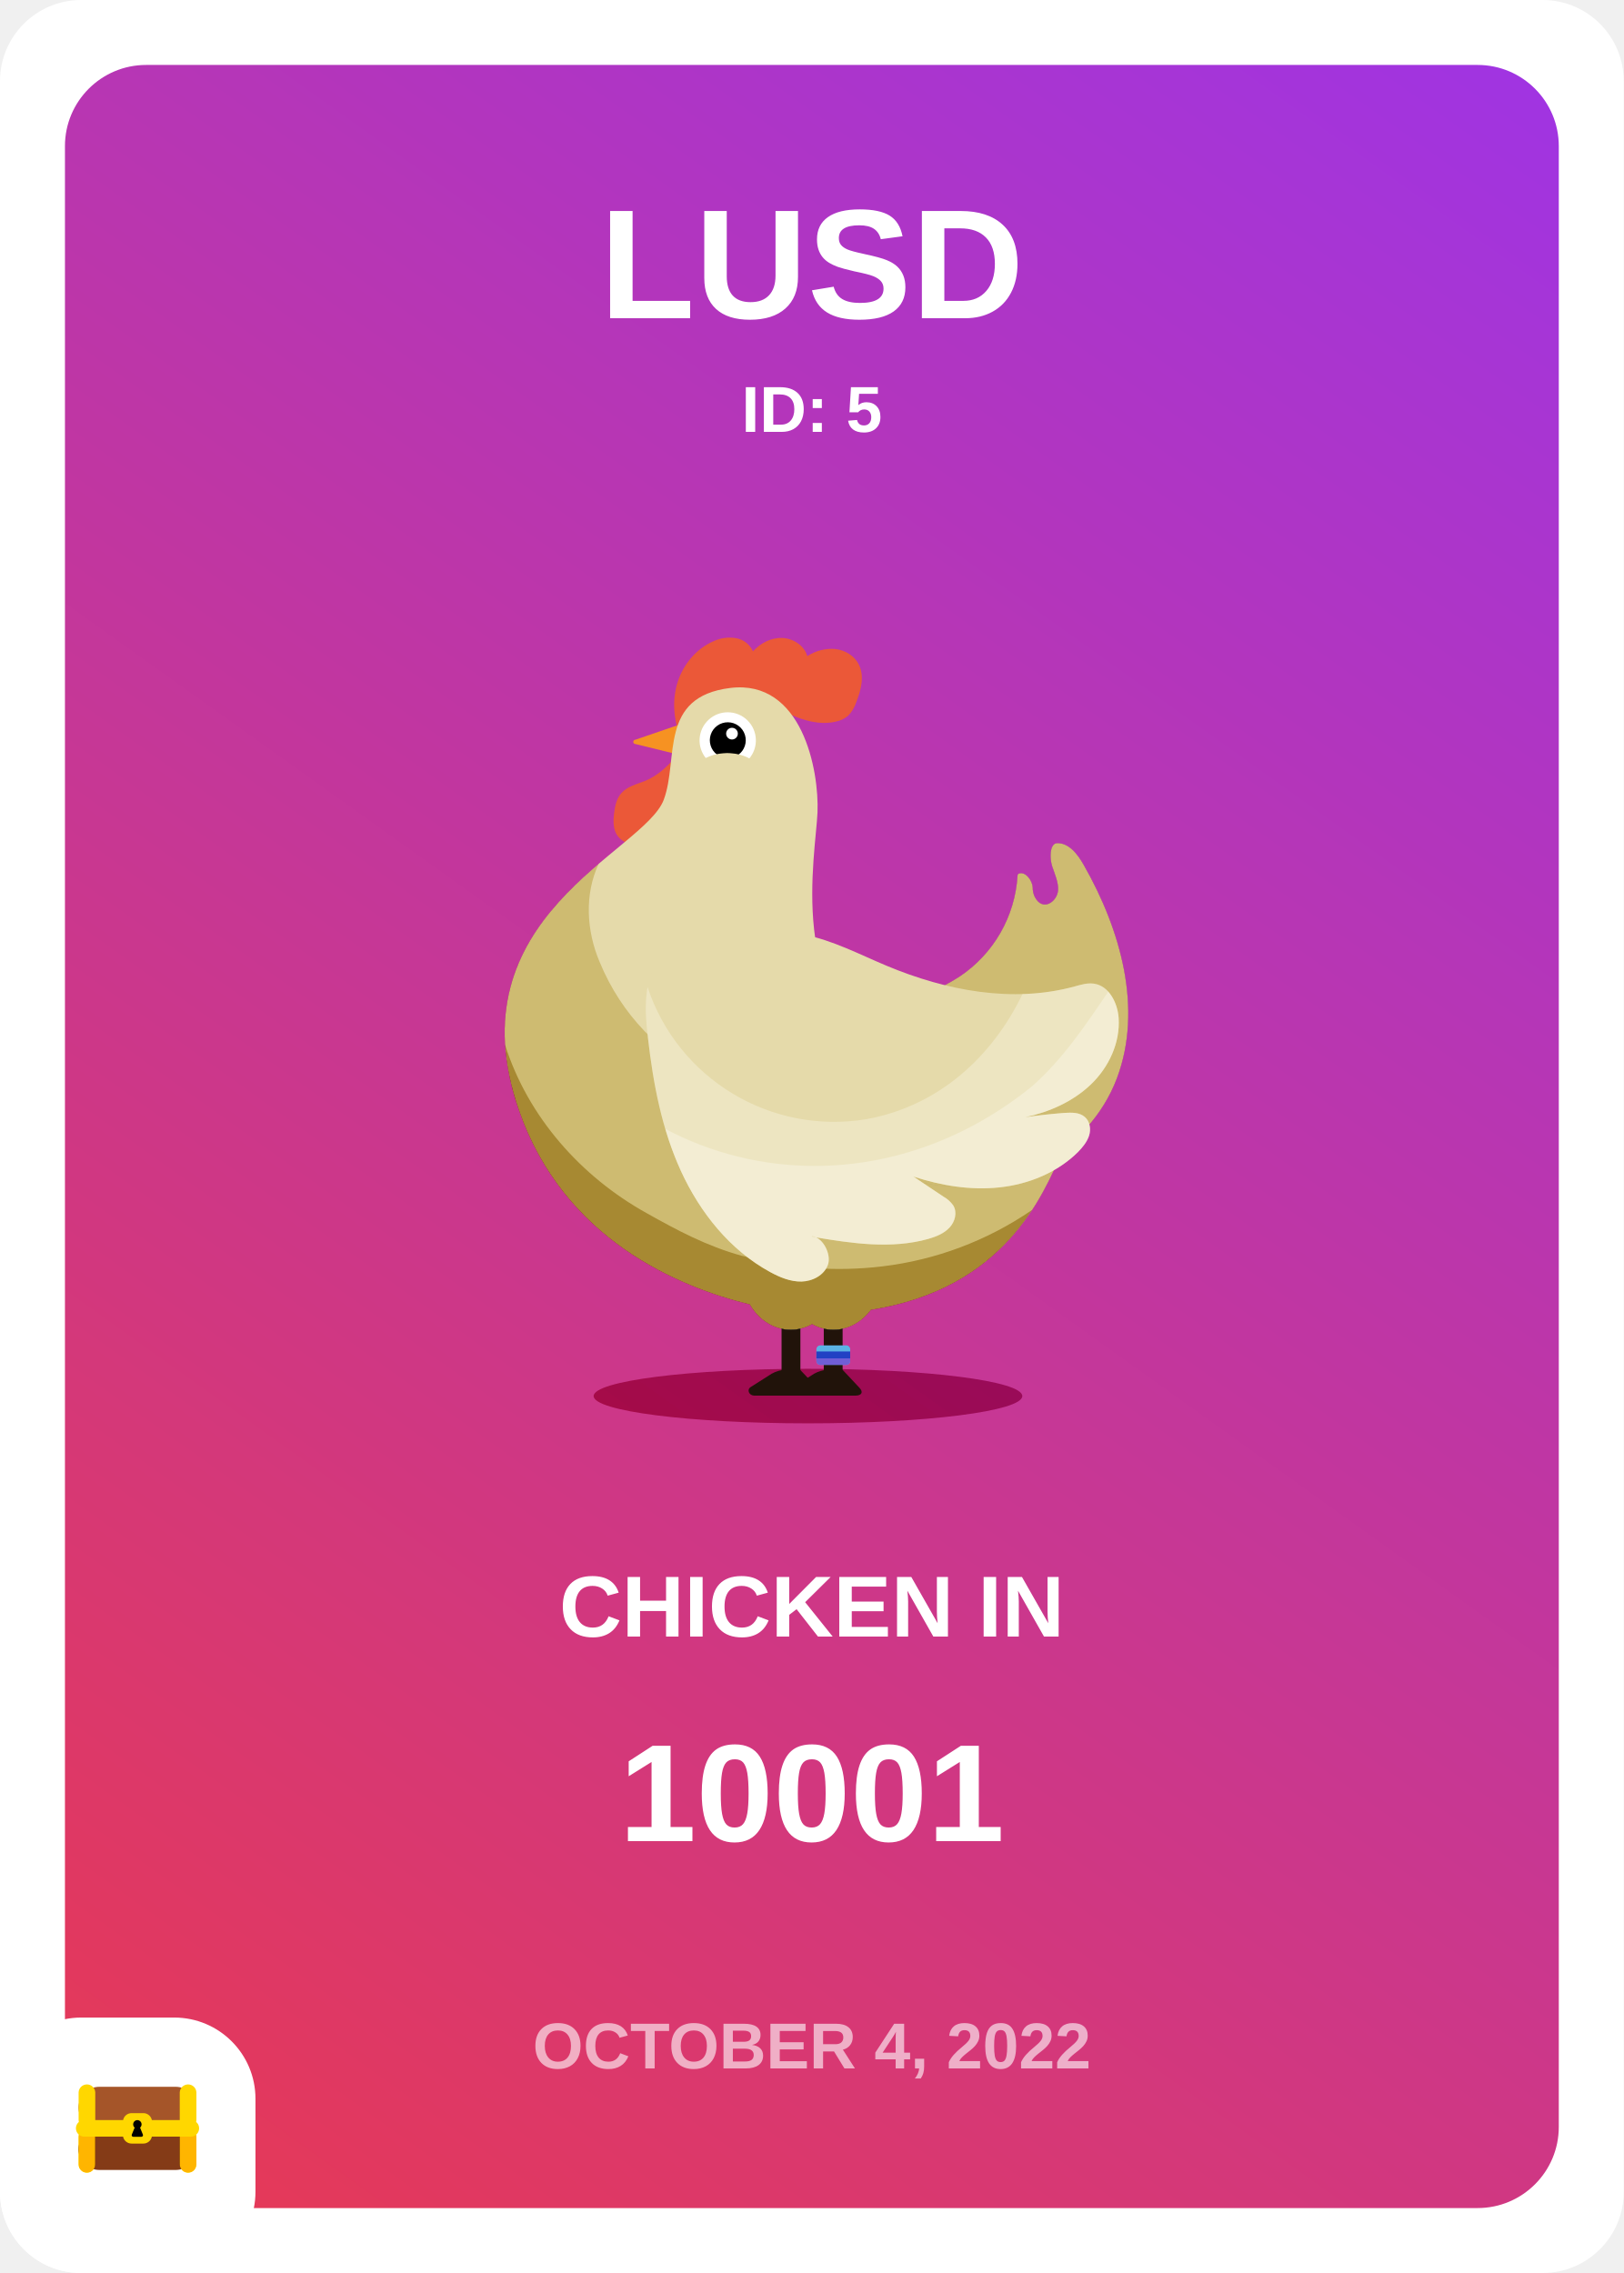
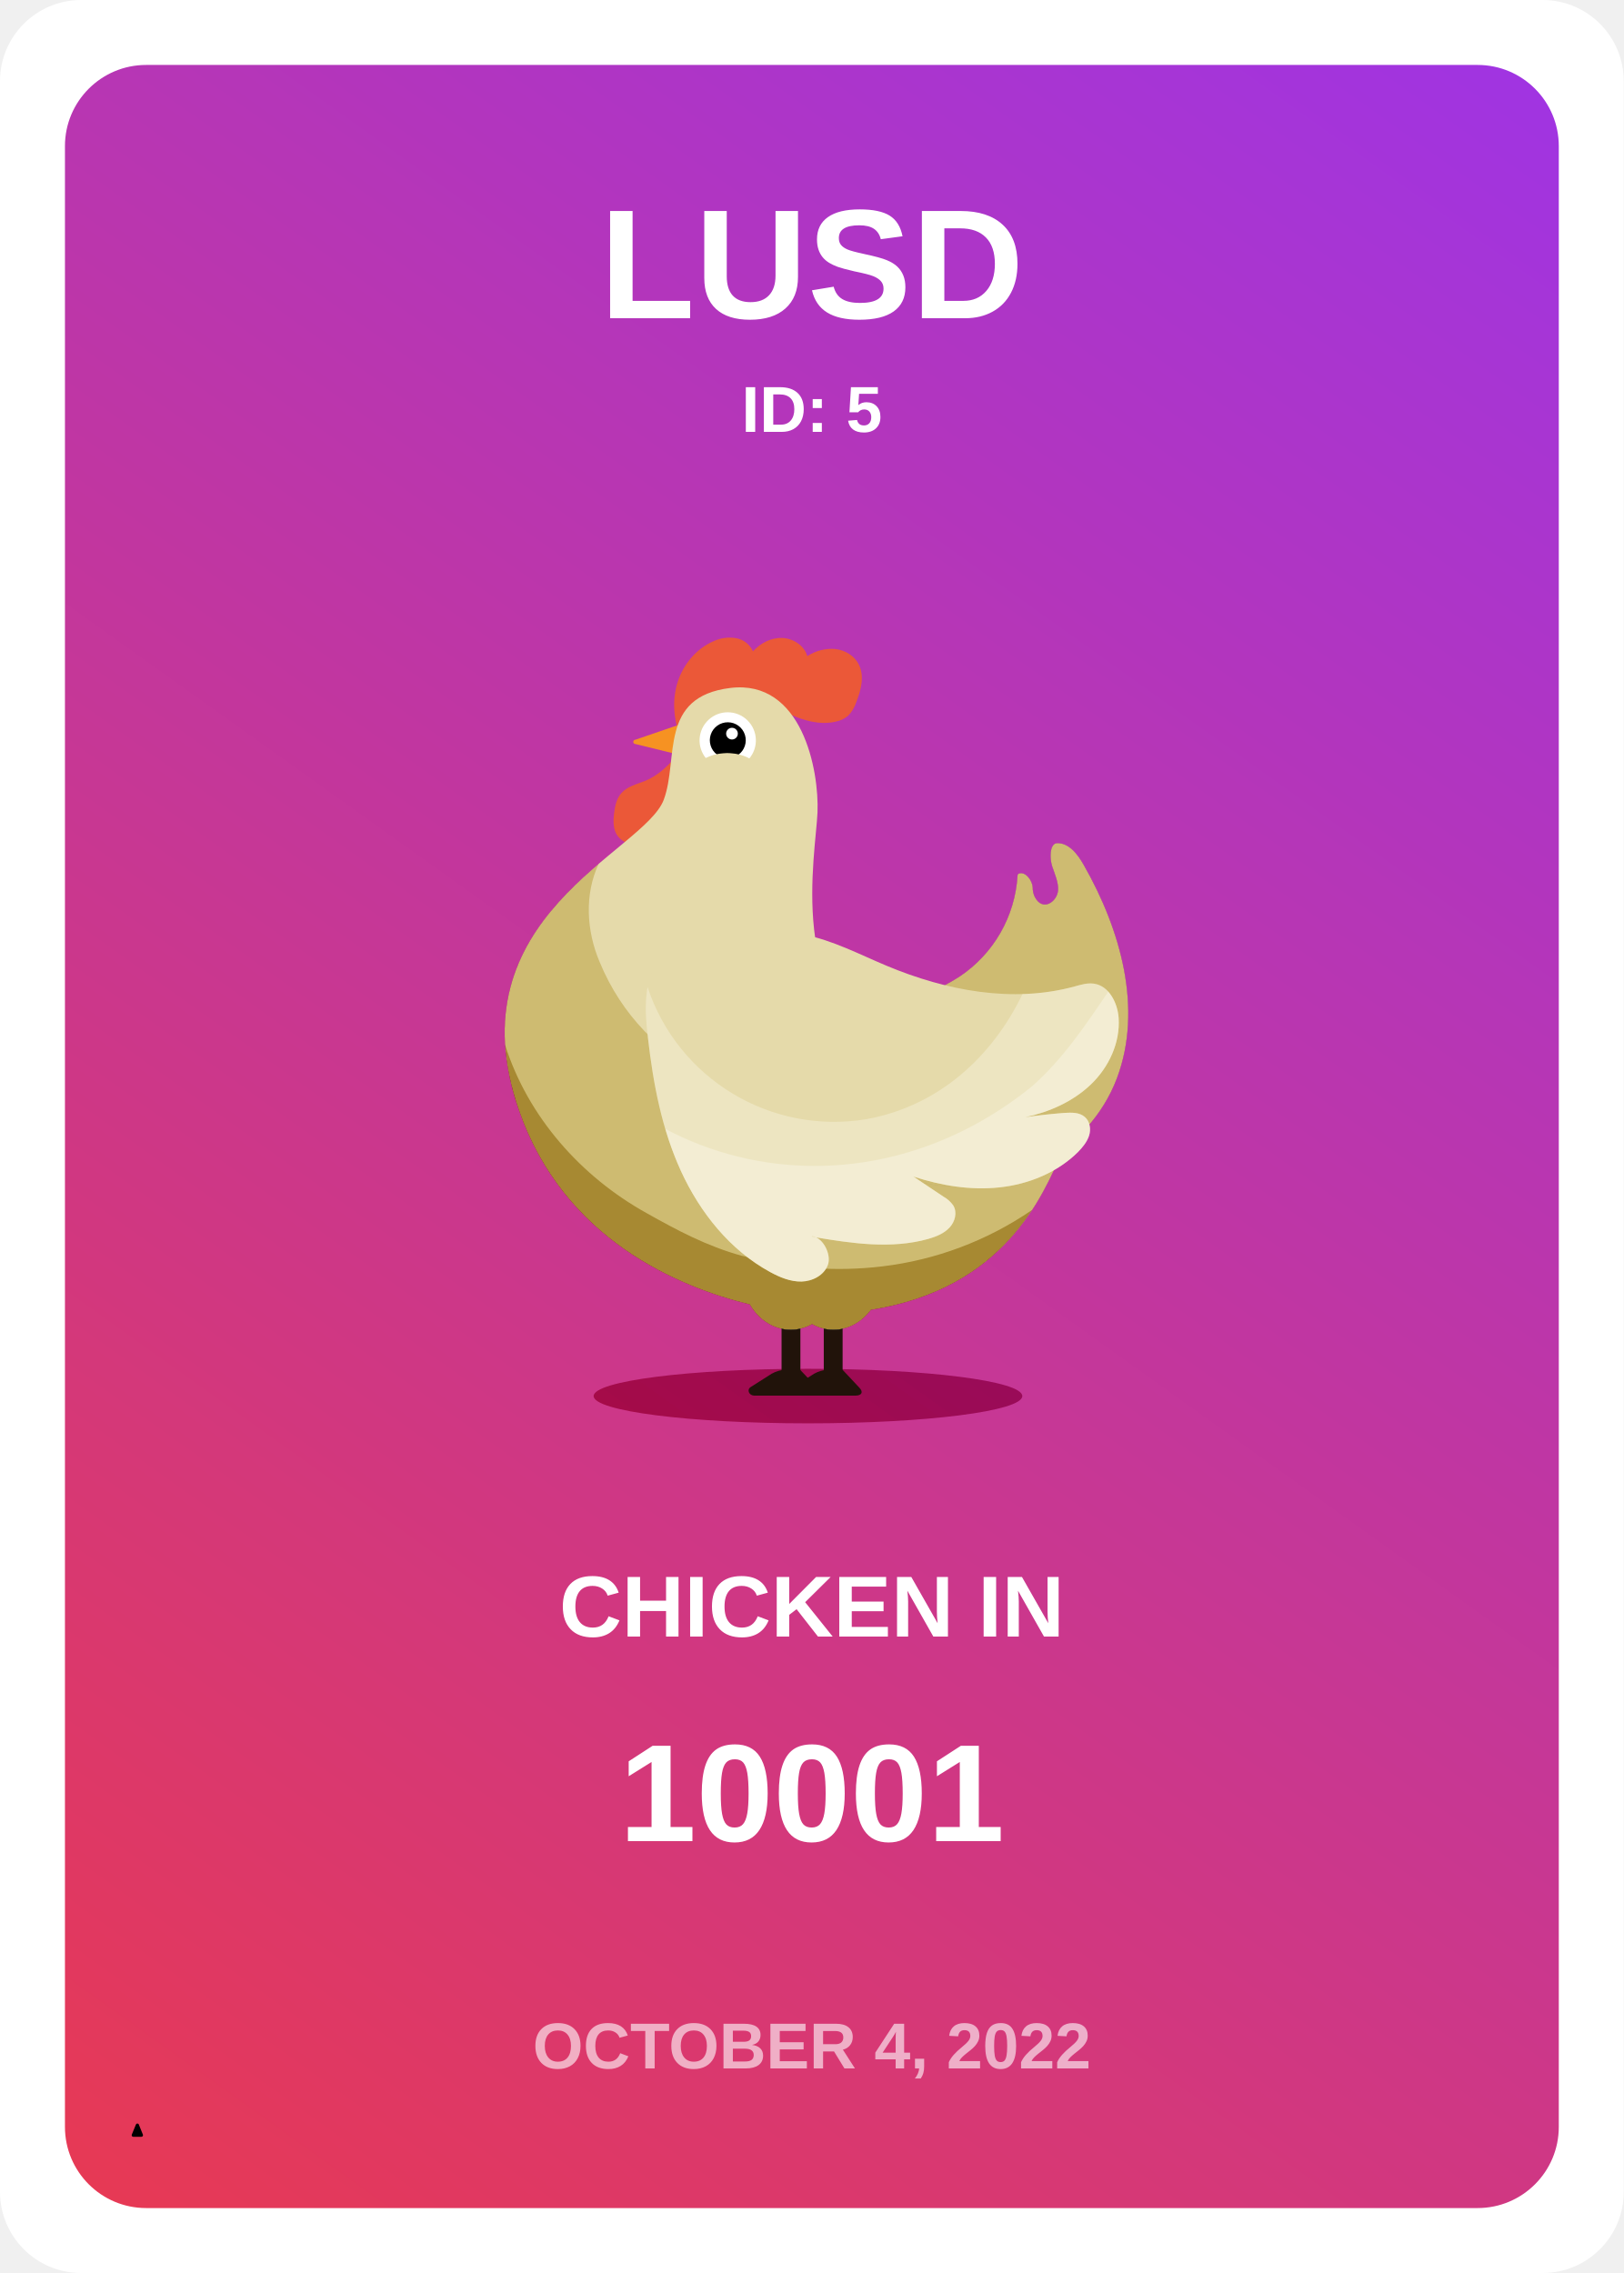
<svg xmlns="http://www.w3.org/2000/svg" viewBox="0 0 750 1050">
  <style>
        #ci-chicken-5 .ci-breath path,
        #ci-chicken-5 .ci-breath ellipse {
            animation: ci-breath 0.4s infinite ease-in-out alternate;
        }

        #ci-chicken-5 .ci-wing path {
            animation: ci-wing 3.2s infinite ease-in-out;
            transform-origin: 341.3px;
        }

        @keyframes ci-breath {
            0% {
                transform: translateY(0);
            }

            100% {
                transform: translateY(4.5px);
            }
        }

        @keyframes ci-wing {
            0% {
                transform: translateY(0);
            }

            5% {
                transform: translateY(1.8px)rotate(-2deg);
            }

            12.5% {
                transform: translateY(4.5px)rotate(1deg);
            }

            15% {
                transform: translateY(3.6px)rotate(2deg);
            }

            25% {
                transform: translateY(0)rotate(-2deg);
            }

            35% {
                transform: translateY(3.6px)rotate(2deg);
            }

            37.5% {
                transform: translateY(4.5px)rotate(1deg);
            }

            40% {
                transform: translateY(3.6px);
            }

            50% {
                transform: translateY(0);
            }

            62.5% {
                transform: translateY(4.5px);
            }

            75% {
                transform: translateY(0);
            }

            87.5% {
                transform: translateY(4.5px);
            }

            100% {
                transform: translateY(0);
            }
        }
    </style>
  <defs>
    <linearGradient id="cb-egg-5-card-diagonal-gradient" y1="100%" gradientUnits="userSpaceOnUse">
      <stop offset="0" stop-color="#ea394e" />
      <stop offset="1" stop-color="#9d34e8" />
    </linearGradient>
  </defs>
  <g id="ci-chicken-5">
    <rect style="fill:#fff" width="100%" height="100%" rx="37.5" />
    <rect style="fill:url(#cb-egg-5-card-diagonal-gradient)" x="30" y="30" width="690" height="990" rx="37.5" />
    <text y="14%" font-size="72px" fill="#fff" font-family="Arial Black, Arial" font-weight="800" text-anchor="middle" x="50%">LUSD</text>
    <text y="19%" font-size="30px" fill="#fff" font-family="Arial Black, Arial" font-weight="800" text-anchor="middle" x="50%">ID: 5</text>
    <text y="72%" font-size="40px" fill="#fff" font-family="Arial Black, Arial" font-weight="800" text-anchor="middle" x="50%">CHICKEN IN</text>
    <text y="81%" font-size="64px" fill="#fff" font-family="Arial Black, Arial" font-weight="800" text-anchor="middle" x="50%">10001</text>
    <text y="91%" font-size="30px" opacity="0.6" fill="#fff" font-family="Arial Black, Arial" font-weight="800" text-anchor="middle" x="50%">OCTOBER 4,
            2022</text>
    <ellipse style="mix-blend-mode:soft-light" cx="373.2" cy="644.9" rx="99" ry="12.6" />
    <rect style="fill:#21130a" x="380.5" y="584.9" width="8.7" height="59.7" rx="3.6" />
    <path style="fill:#21130a" d="M397 641.1l-7.6-8.1a1.1 1.1 0 0 0-0.8-0.3h-6a14.6 14.6 0 0 0-6.6 1.9l-9.6 6.1c-2 1.2-1 3.9 1.5 4h27.2C398 644.7 398.9 643.1 397 641.1Z" />
    <rect style="fill:#21130a" x="361" y="584.9" width="8.7" height="59.7" rx="3.6" />
    <path style="fill:#21130a" d="M377.5 641.1l-7.7-8.1a1.1 1.1 0 0 0-0.7-0.3h-6a14.6 14.6 0 0 0-6.7 1.9l-9.6 6.1c-2 1.2-0.9 3.9 1.5 4h27.2C378.5 644.7 379.3 643.1 377.5 641.1Z" />
    <g class="ci-breath">
      <path style="fill:#eb5838" d="M313.8 339.8c-2.7-8.2-3.4-16.8-0.7-25s8.7-15.3 16.7-18.7A17.7 17.7 0 0 1 340 294.8a10.5 10.5 0 0 1 7.8 6.1c3.4-3.8 8.4-6.4 13.5-6.2s10.2 3.5 11.6 8.4A20.5 20.5 0 0 1 385.8 299.8c4.5 0.5 8.9 3.1 10.9 7.2 2.7 5.4 1 11.8-1.2 17.4a16.7 16.7 0 0 1-3.7 6.2A12.8 12.8 0 0 1 385.8 333.4c-7.1 1.6-14.5-0.5-21.1-3.5s-12.9-6.9-19.8-9-15-2.3-21 1.9S314.7 337.9 313.8 339.8" />
      <path style="fill:#f69222" d="M314.2 334.6l-20.7 7.1a1 1 0 0 0 0 2l20.8 5.1a1.1 1.1 0 0 0 1.3-1l-0.1-12.2A1 1 0 0 0 314.2 334.6Z" />
      <path style="fill:#eb5838" d="M313.3 348.2c4.8 4.6 7.3 11.9 7 18.5a35 35 0 0 1-1.4 7.8c-1.2 4.3-2.9 8.6-6.1 11.6-4.6 4.3-11.4 5.2-17.6 4.6-3.7-0.4-7.7-1.5-9.9-4.5-2.1-2.8-2.1-6.7-1.7-10.2s1.1-7 3.4-9.6c2.7-3.1 7-4.1 10.8-5.6 6.3-2.5 11.2-7.4 15.5-12.6" />
      <path style="fill:#e5daaa" d="M482.1 492.8c-4.5 1.8 7.2-10.8 8.4-16.8S458.7 504.4 410.9 484 376.8 394.7 377.6 375.3 370.5 313.7 337.3 317.8 313.6 350.5 306.6 369.4c-9 24.3-98.1 54-66.9 143.6 20.7 59.4 73.4 81.5 106.6 89.6 4.1 7.1 11.1 11.7 19 11.7a20.4 20.4 0 0 0 9.8-2.6A20.3 20.3 0 0 0 384.9 614.3c7 0 13.2-3.6 17.4-9.2 62.1-9.9 79.3-52.9 88.3-72.9C500.8 509.6 500.1 486.4 502.8 480.2S486.6 490.9 482.1 492.8Z" />
      <path style="fill:#000;mix-blend-mode:soft-light" d="M400.2 522.5c-51.3-9.9-102.6-27.9-123.3-78.3-6-14.2-7-31-0.4-45.1-26.4 22.6-57.2 55.5-36.8 113.9 20.7 59.4 73.4 81.5 106.6 89.6 4.1 7.1 11.1 11.7 19 11.7a20.4 20.4 0 0 0 9.8-2.6A20.3 20.3 0 0 0 384.9 614.3c7 0 13.2-3.6 17.4-9.2 62.1-9.9 79.3-52.9 88.3-72.9a110.4 110.4 0 0 0 7.2-22.7C469.9 526.5 433.6 528.1 400.2 522.5Z" />
      <path style="fill:#000;mix-blend-mode:soft-light" d="M407.5 585a167.2 167.2 0 0 1-63.9-4.7L342.6 580.1c-16.2-4.5-29.7-11.7-44.1-19.8-30-16.7-54.6-44.2-65.2-77.6a113.3 113.3 0 0 0 6.4 30.3c20.7 59.4 73.4 81.5 106.6 89.6 4.1 7.1 11.1 11.7 19 11.7a20.4 20.4 0 0 0 9.8-2.6A20.3 20.3 0 0 0 384.9 614.3c6.9 0 13.2-3.6 17.4-9.2 40.5-6.5 61.9-27 74.3-46.1A154.6 154.6 0 0 1 407.5 585Z" />
      <path style="fill:#fff" d="M335.9 348.1a21.4 21.4 0 0 1 10.1 2.4 13 13 0 1 0-19.9-0.2A21.6 21.6 0 0 1 335.9 348.1Z" />
      <path style="fill:#000" d="M331.2 348.6a23.1 23.1 0 0 1 4.6-0.5 23.3 23.3 0 0 1 5.2 0.6 8.3 8.3 0 1 0-9.8-0.1Z" />
      <ellipse style="fill:#fff" cx="338.1" cy="338.9" rx="2.7" ry="2.7" />
      <ellipse style="fill:#e5daaa" cx="335.9" cy="359.6" rx="16.7" ry="11.7" />
      <path style="fill:#e5daaa" d="M359.7 475.7c17.5 7 67.6-14.2 83.4-24.5a60.4 60.4 0 0 0 26.9-46.8 1 1 0 0 1 0.7-0.9c3-1 6.2 3.3 6.3 6.5a10.1 10.1 0 0 0 0.9 4.2c3.7 7.3 10.4 2.2 10.8-2.8 0.3-3.8-1.5-7.5-2.7-11.2S484.8 390.2 487.9 389.5c5.7-0.4 9.9 5.1 12.7 10.1 17 29.8 27.4 66.3 15.3 98.5-12.7 33.7-51.2 55.4-86.6 48.9-7.3-1.3-14.6-3.8-20.4-8.5C400.7 531.8 382.2 519.8 375.9 509.9c-11.1-17.4-15.3-16.2-16.2-34.2" />
      <path style="fill:#000;mix-blend-mode:soft-light" d="M359.7 475.7c17.5 7 67.6-14.2 83.4-24.5a60.4 60.4 0 0 0 26.9-46.8 1 1 0 0 1 0.7-0.9c3-1 6.2 3.3 6.3 6.5a10.1 10.1 0 0 0 0.9 4.2c3.7 7.3 10.4 2.2 10.8-2.8 0.3-3.8-1.5-7.5-2.7-11.2S484.8 390.2 487.9 389.5c5.7-0.4 9.9 5.1 12.7 10.1 17 29.8 27.4 66.3 15.3 98.5-12.7 33.7-51.2 55.4-86.6 48.9-7.3-1.3-14.6-3.8-20.4-8.5C400.7 531.8 382.2 519.8 375.9 509.9c-11.1-17.4-15.3-16.2-16.2-34.2" />
    </g>
    <g class="ci-wing">
      <path style="fill:#e5daaa" d="M375 571.1c5.1 0.4 9.1 8.4 7.4 13.2s-7.1 7.6-12.2 7.7-10-1.9-14.5-4.4c-18.6-10.1-32.4-27.5-41.2-46.7s-12.8-40.3-15.2-61.3c-0.7-6.6-1.3-13.3-0.7-19.9a31.1 31.1 0 0 1 3.2-11.6c3.2-6 9.2-10.3 15.6-12.7s13.3-3.3 20.1-4c11.2-1.1 22.6-1.8 33.6 0.3 13.5 2.6 25.9 9.2 38.6 14.5 27.3 11.4 58 17.3 86.6 9.5 2.9-0.8 6-1.8 9-1.3 7 1 10.9 8.8 11.4 15.9 0.8 11.4-4.6 22.8-12.9 30.7s-19.1 12.7-30.3 15.1q9-1.3 18.1-2c3.3-0.2 7-0.3 9.5 1.9 2.3 2.1 2.9 5.6 1.9 8.6s-3 5.4-5.1 7.6c-9.6 9.5-22.8 14.8-36.2 16.3s-27-0.8-39.8-5l13.9 9.3a13.5 13.5 0 0 1 4.5 4.1c1.9 3.2 0.8 7.5-1.8 10.2s-6.2 4.1-9.7 5.2c-17.4 4.9-35.9 2-53.8-1" />
      <path style="fill:#ccc;mix-blend-mode:soft-light" d="M516.7 470.3c-0.5-7-4.4-14.9-11.4-15.9-3-0.4-6.1 0.5-9 1.3a103.2 103.2 0 0 1-24 3.5c-13.9 28.8-38.5 51.7-72.1 57.8a90.8 90.8 0 0 1-101.1-61c-0.2 1.2-0.4 2.4-0.5 3.7-0.7 6.6-0.1 13.3 0.7 19.9 2.4 21 6.4 42.1 15.2 61.3s22.7 36.6 41.2 46.7c4.5 2.4 9.4 4.5 14.5 4.4s10.4-2.9 12.2-7.8c1.5-4.1-1.3-10.7-5.4-12.6l-2-0.4 0-0.2a5.5 5.5 0 0 1 2 0.6c17.2 2.9 35 5.4 51.8 0.7 3.6-1 7.2-2.4 9.8-5.2s3.7-7.1 1.7-10.3a13.5 13.5 0 0 0-4.5-4l-13.9-9.3c12.8 4.2 26.4 6.4 39.8 5s26.6-6.8 36.2-16.3c2.2-2.2 4.3-4.7 5.2-7.6s0.4-6.6-2-8.6c-2.5-2.2-6.1-2.1-9.4-1.9q-9.1 0.7-18.2 2c11.2-2.4 22.1-7.2 30.4-15.2S517.4 481.7 516.7 470.3Z" />
      <path style="fill:#ccc;mix-blend-mode:soft-light" d="M511.9 458.1C501.4 473.6 491 489.2 476.7 501.8c-28.8 23.4-63.9 36.9-100.8 36.8a147.4 147.4 0 0 1-68.6-17.1 149.8 149.8 0 0 0 7.2 19.4c8.8 19.2 22.7 36.6 41.2 46.7 4.5 2.4 9.4 4.5 14.5 4.4s10.4-2.9 12.2-7.7c1.5-4.1-1.3-10.7-5.4-12.7l-1.9-0.3 0-0.3a5.5 5.5 0 0 1 1.9 0.6c17.2 2.9 35 5.4 51.8 0.7 3.6-1 7.2-2.4 9.8-5.2s3.7-7.1 1.7-10.3a13.5 13.5 0 0 0-4.5-4l-13.9-9.3c12.8 4.2 26.4 6.4 39.8 5s26.6-6.8 36.2-16.3c2.2-2.2 4.3-4.7 5.2-7.6s0.4-6.6-2-8.6c-2.5-2.2-6.1-2.1-9.4-1.9q-9.1 0.7-18.2 2c11.2-2.4 22.1-7.2 30.4-15.1S517.4 481.7 516.7 470.3A20.8 20.8 0 0 0 511.9 458.1Z" />
    </g>
-     <rect style="fill:#5bb2e4" x="377.1" y="621.5" width="15.6" height="9" rx="1.8" />
-     <rect style="fill:#705ed6" x="377.1" y="625.1" width="15.6" height="5.4" rx="1.8" />
-     <rect style="fill:#2241c4" x="377.1" y="624.3" width="15.6" height="3.2" rx="0" />
-     <rect style="fill:#fff" y="932" width="118" height="118" rx="37.5" />
-     <rect style="fill:#a55529" x="36.28" y="963.98" width="54.44" height="19.21" rx="9.61" />
-     <rect style="fill:#843b17" x="36.28" y="983.19" width="54.44" height="19.21" rx="9.61" />
-     <rect style="fill:gold" x="36.28" y="983.19" width="7.69" height="20.49" rx="3.84" />
-     <rect style="fill:gold" x="83.03" y="983.19" width="7.69" height="20.49" rx="3.84" />
-     <rect style="fill:#000;mix-blend-mode:soft-light" x="36.28" y="983.19" width="7.69" height="20.49" rx="3.84" />
-     <rect style="fill:#000;mix-blend-mode:soft-light" x="83.03" y="983.19" width="7.69" height="20.49" rx="3.84" />
-     <path style="fill:gold" d="M90.61,980.24a3.8,3.8,0,0,0,.11-.89V966.54a3.85,3.85,0,0,0-7.69,0v12.81H70.14a4,4,0,0,0-3.93-3.2H60.79a4,4,0,0,0-3.93,3.2H44V966.54a3.85,3.85,0,0,0-7.69,0v12.81a3.8,3.8,0,0,0,.11.89A3.84,3.84,0,0,0,38.84,987h18a4,4,0,0,0,3.93,3.21h5.42A4,4,0,0,0,70.14,987h18a3.84,3.84,0,0,0,2.45-6.79Z" />
-     <ellipse style="fill:#000" cx="63.45" cy="981.34" rx="1.94" ry="1.96" />
    <path style="fill:#000" d="M60.87,986.07l1.92-4.68a.72.72,0,0,1,1.33,0L66,986.07a.72.72,0,0,1-.66,1H61.53A.72.72,0,0,1,60.87,986.07Z" />
  </g>
</svg>
